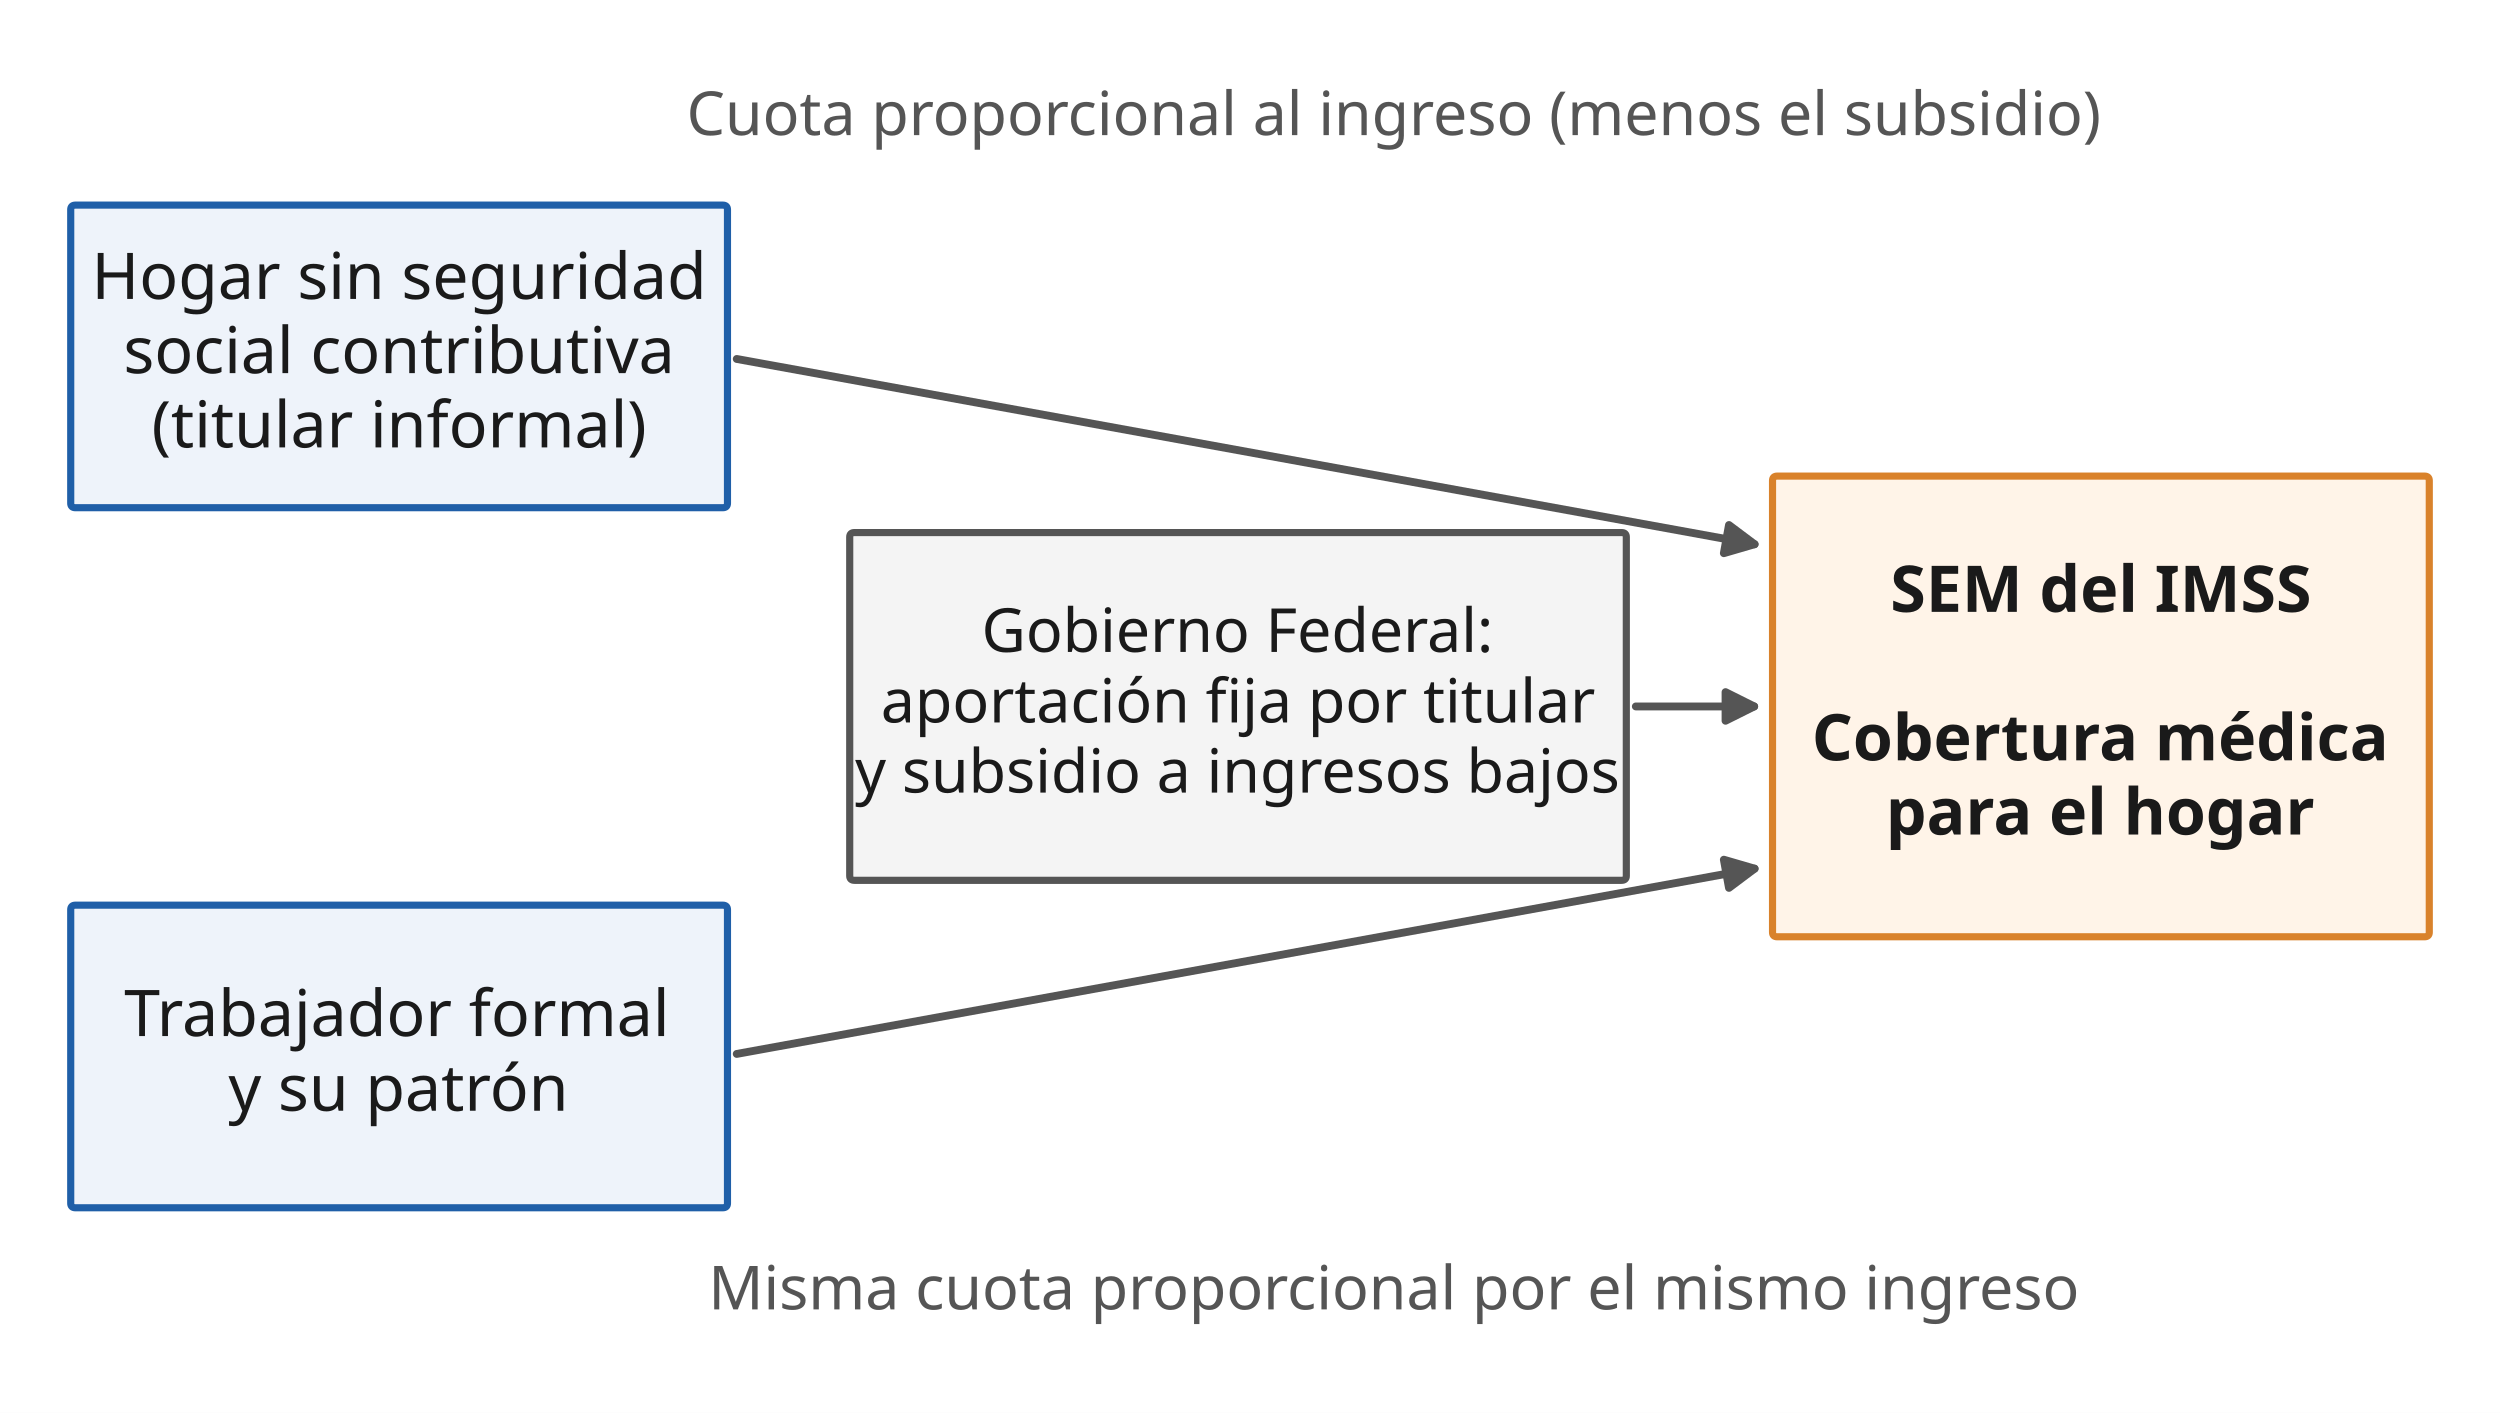
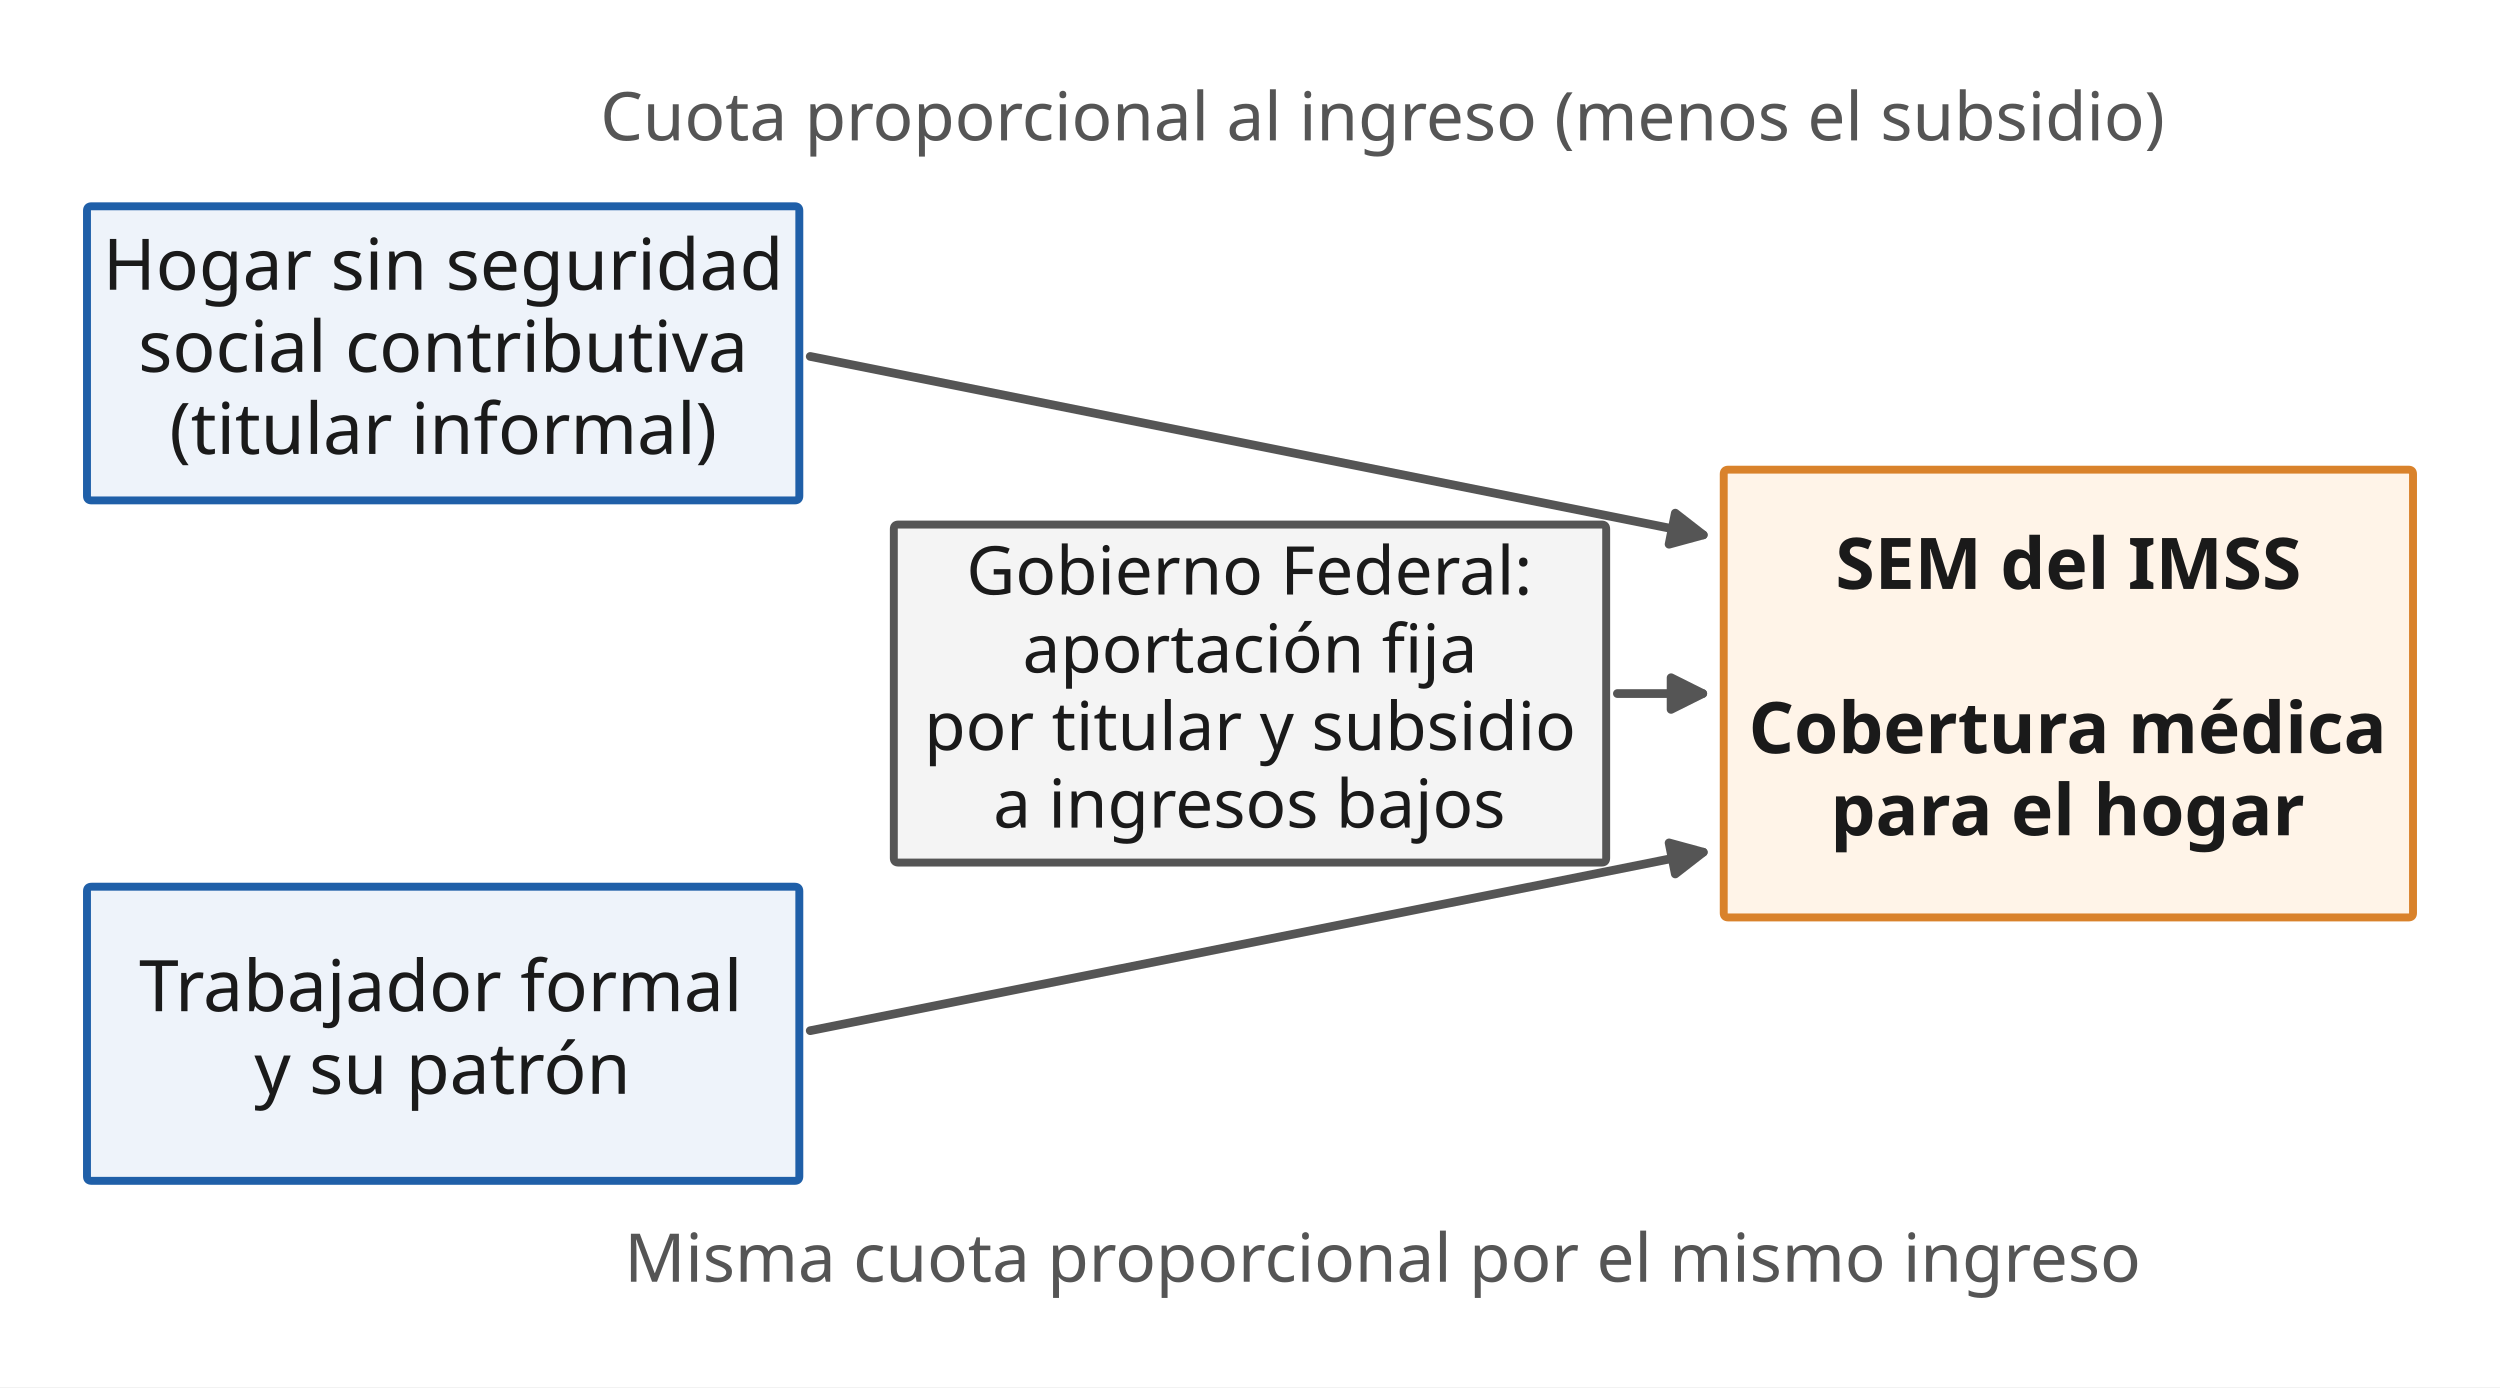
- <svg xmlns="http://www.w3.org/2000/svg" width="349.2pt" height="197.352pt" viewBox="0 0 349.2 197.352" version="1.1">
+ <svg xmlns="http://www.w3.org/2000/svg" width="315.72pt" height="175.176pt" viewBox="0 0 315.72 175.176" version="1.1">
  <defs>
    <style type="text/css">*{stroke-linejoin: round; stroke-linecap: butt}</style>
  </defs>
  <g id="figure_1">
    <g id="patch_1">
-       <path d="M 0 197.352  L 349.2 197.352  L 349.2 0  L 0 0  z " style="fill: #ffffff" />
+       <path d="M 0 175.176  L 315.72 175.176  L 315.72 0  L 0 0  z " style="fill: #ffffff" />
    </g>
    <g id="axes_1">
      <g id="patch_2">
-         <path d="M 10.548 70.918  L 100.944 70.918  Q 101.614 70.918 101.614 70.287  L 101.614 29.28  Q 101.614 28.65 100.944 28.65  L 10.548 28.65  Q 9.878 28.65 9.878 29.28  L 9.878 70.287  Q 9.878 70.918 10.548 70.918  z " clip-path="url(#p736f74a5ef)" style="fill: #eef3fa; stroke: #1f5fa8; stroke-linejoin: miter" />
+         <path d="M 11.567 63.194  L 100.362 63.194  Q 100.944 63.194 100.944 62.64  L 100.944 26.604  Q 100.944 26.05 100.362 26.05  L 11.567 26.05  Q 10.985 26.05 10.985 26.604  L 10.985 62.64  Q 10.985 63.194 11.567 63.194  z " clip-path="url(#p1dcdf7b6d5)" style="fill: #eef3fa; stroke: #1f5fa8; stroke-linejoin: miter" />
      </g>
      <g id="patch_3">
-         <path d="M 10.548 168.702  L 100.944 168.702  Q 101.614 168.702 101.614 168.072  L 101.614 127.065  Q 101.614 126.434 100.944 126.434  L 10.548 126.434  Q 9.878 126.434 9.878 127.065  L 9.878 168.072  Q 9.878 168.702 10.548 168.702  z " clip-path="url(#p736f74a5ef)" style="fill: #eef3fa; stroke: #1f5fa8; stroke-linejoin: miter" />
+         <path d="M 11.567 149.126  L 100.362 149.126  Q 100.944 149.126 100.944 148.572  L 100.944 112.536  Q 100.944 111.982 100.362 111.982  L 11.567 111.982  Q 10.985 111.982 10.985 112.536  L 10.985 148.572  Q 10.985 149.126 11.567 149.126  z " clip-path="url(#p1dcdf7b6d5)" style="fill: #eef3fa; stroke: #1f5fa8; stroke-linejoin: miter" />
      </g>
      <g id="patch_4">
-         <path d="M 119.358 122.964  L 226.494 122.964  Q 227.164 122.964 227.164 122.334  L 227.164 75.018  Q 227.164 74.388 226.494 74.388  L 119.358 74.388  Q 118.688 74.388 118.688 75.018  L 118.688 122.334  Q 118.688 122.964 119.358 122.964  z " clip-path="url(#p736f74a5ef)" style="fill: #f4f4f4; stroke: #555555; stroke-linejoin: miter" />
+         <path d="M 113.463 108.932  L 202.257 108.932  Q 202.84 108.932 202.84 108.378  L 202.84 66.798  Q 202.84 66.244 202.257 66.244  L 113.463 66.244  Q 112.88 66.244 112.88 66.798  L 112.88 108.378  Q 112.88 108.932 113.463 108.932  z " clip-path="url(#p1dcdf7b6d5)" style="fill: #f4f4f4; stroke: #555555; stroke-linejoin: miter" />
      </g>
      <g id="patch_5">
-         <path d="M 248.256 130.85  L 338.652 130.85  Q 339.322 130.85 339.322 130.219  L 339.322 67.133  Q 339.322 66.502 338.652 66.502  L 248.256 66.502  Q 247.586 66.502 247.586 67.133  L 247.586 130.219  Q 247.586 130.85 248.256 130.85  z " clip-path="url(#p736f74a5ef)" style="fill: #fff4e8; stroke: #d9822b; stroke-linejoin: miter" />
+         <path d="M 218.27 115.862  L 304.153 115.862  Q 304.735 115.862 304.735 115.308  L 304.735 59.868  Q 304.735 59.314 304.153 59.314  L 218.27 59.314  Q 217.687 59.314 217.687 59.868  L 217.687 115.308  Q 217.687 115.862 218.27 115.862  z " clip-path="url(#p1dcdf7b6d5)" style="fill: #fff4e8; stroke: #d9822b; stroke-linejoin: miter" />
      </g>
      <g id="patch_6">
-         <path d="M 102.909 50.141  Q 174.6 63.19 245.081 76.018  " clip-path="url(#p736f74a5ef)" style="fill: none; stroke: #555555; stroke-width: 1.1; stroke-linecap: round" />
-         <path d="M 241.504 73.334  L 245.081 76.018  L 240.788 77.269  z " clip-path="url(#p736f74a5ef)" style="fill: #555555; stroke: #555555; stroke-width: 1.1; stroke-linecap: round" />
+         <path d="M 102.323 45.014  Q 159.314 56.403 215.1 67.551  " clip-path="url(#p1dcdf7b6d5)" style="fill: none; stroke: #555555; stroke-width: 1.1; stroke-linecap: round" />
+         <path d="M 211.569 64.806  L 215.1 67.551  L 210.785 68.728  z " clip-path="url(#p1dcdf7b6d5)" style="fill: #555555; stroke: #555555; stroke-width: 1.1; stroke-linecap: round" />
      </g>
      <g id="patch_7">
-         <path d="M 102.909 147.211  Q 174.6 134.162 245.081 121.334  " clip-path="url(#p736f74a5ef)" style="fill: none; stroke: #555555; stroke-width: 1.1; stroke-linecap: round" />
-         <path d="M 240.788 120.083  L 245.081 121.334  L 241.504 124.018  z " clip-path="url(#p736f74a5ef)" style="fill: #555555; stroke: #555555; stroke-width: 1.1; stroke-linecap: round" />
+         <path d="M 102.323 130.162  Q 159.314 118.773 215.1 107.625  " clip-path="url(#p1dcdf7b6d5)" style="fill: none; stroke: #555555; stroke-width: 1.1; stroke-linecap: round" />
+         <path d="M 210.785 106.448  L 215.1 107.625  L 211.569 110.37  z " clip-path="url(#p1dcdf7b6d5)" style="fill: #555555; stroke: #555555; stroke-width: 1.1; stroke-linecap: round" />
      </g>
      <g id="patch_8">
-         <path d="M 228.494 98.676  Q 237.374 98.676 245.024 98.676  " clip-path="url(#p736f74a5ef)" style="fill: none; stroke: #555555; stroke-width: 1.1; stroke-linecap: round" />
-         <path d="M 241.024 96.676  L 245.024 98.676  L 241.024 100.676  z " clip-path="url(#p736f74a5ef)" style="fill: #555555; stroke: #555555; stroke-width: 1.1; stroke-linecap: round" />
+         <path d="M 204.255 87.588  Q 210.261 87.588 215.038 87.588  " clip-path="url(#p1dcdf7b6d5)" style="fill: none; stroke: #555555; stroke-width: 1.1; stroke-linecap: round" />
+         <path d="M 211.038 85.588  L 215.038 87.588  L 211.038 89.588  z " clip-path="url(#p1dcdf7b6d5)" style="fill: #555555; stroke: #555555; stroke-width: 1.1; stroke-linecap: round" />
      </g>
      <g id="text_1">
-         <text style="font-size: 9px; font-family: 'Noto Sans', 'DejaVu Sans'; fill: #1a1a1a" transform="translate(12.78084 41.75565)">Hogar sin seguridad</text>
-         <text style="font-size: 9px; font-family: 'Noto Sans', 'DejaVu Sans'; fill: #1a1a1a" transform="translate(17.24147 52.12365)">social contributiva</text>
-         <text style="font-size: 9px; font-family: 'Noto Sans', 'DejaVu Sans'; fill: #1a1a1a" transform="translate(21.17897 62.49166)">(titular informal)</text>
+         <text style="font-size: 9px; font-family: 'Noto Sans', 'DejaVu Sans'; fill: #1a1a1a" transform="translate(12.99919 36.594)">Hogar sin seguridad</text>
+         <text style="font-size: 9px; font-family: 'Noto Sans', 'DejaVu Sans'; fill: #1a1a1a" transform="translate(17.45982 46.962)">social contributiva</text>
+         <text style="font-size: 9px; font-family: 'Noto Sans', 'DejaVu Sans'; fill: #1a1a1a" transform="translate(21.39732 57.33)">(titular informal)</text>
      </g>
      <g id="text_2">
-         <text style="font-size: 9px; font-family: 'Noto Sans', 'DejaVu Sans'; fill: #1a1a1a" transform="translate(17.34483 144.7148)">Trabajador formal</text>
-         <text style="font-size: 9px; font-family: 'Noto Sans', 'DejaVu Sans'; fill: #1a1a1a" transform="translate(31.8967 155.1469)">y su patrón</text>
+         <text style="font-size: 9px; font-family: 'Noto Sans', 'DejaVu Sans'; fill: #1a1a1a" transform="translate(17.56318 127.7004)">Trabajador formal</text>
+         <text style="font-size: 9px; font-family: 'Noto Sans', 'DejaVu Sans'; fill: #1a1a1a" transform="translate(32.11505 138.1326)">y su patrón</text>
      </g>
      <g id="text_3">
-         <text style="font-size: 8.5px; font-family: 'Noto Sans', 'DejaVu Sans'; fill: #1a1a1a" transform="translate(137.1071 91.06372)">Gobierno Federal:</text>
-         <text style="font-size: 8.5px; font-family: 'Noto Sans', 'DejaVu Sans'; fill: #1a1a1a" transform="translate(123.0297 100.9163)">aportación fija por titular</text>
-         <text style="font-size: 8.5px; font-family: 'Noto Sans', 'DejaVu Sans'; fill: #1a1a1a" transform="translate(119.4311 110.7083)">y subsidio a ingresos bajos</text>
+         <text style="font-size: 8.5px; font-family: 'Noto Sans', 'DejaVu Sans'; fill: #1a1a1a" transform="translate(122.0411 75.07972)">Gobierno Federal:</text>
+         <text style="font-size: 8.5px; font-family: 'Noto Sans', 'DejaVu Sans'; fill: #1a1a1a" transform="translate(129.14 84.93228)">aportación fija</text>
+         <text style="font-size: 8.5px; font-family: 'Noto Sans', 'DejaVu Sans'; fill: #1a1a1a" transform="translate(116.7213 94.72428)">por titular y subsidio</text>
+         <text style="font-size: 8.5px; font-family: 'Noto Sans', 'DejaVu Sans'; fill: #1a1a1a" transform="translate(125.4325 104.5163)">a ingresos bajos</text>
      </g>
      <g id="text_4">
-         <text style="font-weight: 700; font-size: 9px; font-family: 'Noto Sans', 'DejaVu Sans'; fill: #1a1a1a" transform="translate(264.0388 85.464)">SEM del IMSS</text>
-         <text style="font-weight: 700; font-size: 9px; font-family: 'Noto Sans', 'DejaVu Sans'; fill: #1a1a1a" transform="translate(293.454 95.832)" />
-         <text style="font-weight: 700; font-size: 9px; font-family: 'Noto Sans', 'DejaVu Sans'; fill: #1a1a1a" transform="translate(253.0785 106.2)">Cobertura médica</text>
-         <text style="font-weight: 700; font-size: 9px; font-family: 'Noto Sans', 'DejaVu Sans'; fill: #1a1a1a" transform="translate(263.4017 116.568)">para el hogar</text>
+         <text style="font-weight: 700; font-size: 9px; font-family: 'Noto Sans', 'DejaVu Sans'; fill: #1a1a1a" transform="translate(231.7961 74.376)">SEM del IMSS</text>
+         <text style="font-weight: 700; font-size: 9px; font-family: 'Noto Sans', 'DejaVu Sans'; fill: #1a1a1a" transform="translate(261.2113 84.744)" />
+         <text style="font-weight: 700; font-size: 9px; font-family: 'Noto Sans', 'DejaVu Sans'; fill: #1a1a1a" transform="translate(220.8358 95.112)">Cobertura médica</text>
+         <text style="font-weight: 700; font-size: 9px; font-family: 'Noto Sans', 'DejaVu Sans'; fill: #1a1a1a" transform="translate(231.159 105.48)">para el hogar</text>
      </g>
      <g id="text_5">
-         <text style="font-size: 8.5px; font-family: 'Noto Sans', 'DejaVu Sans'; text-anchor: middle; fill: #555555" x="194.688" y="18.873" transform="rotate(-0 194.688 18.87303)">Cuota proporcional al ingreso (menos el subsidio)</text>
+         <text style="font-size: 8.5px; font-family: 'Noto Sans', 'DejaVu Sans'; text-anchor: middle; fill: #555555" x="174.6" y="17.726" transform="rotate(-0 174.6 17.726)">Cuota proporcional al ingreso (menos el subsidio)</text>
      </g>
      <g id="text_6">
-         <text style="font-size: 8.5px; font-family: 'Noto Sans', 'DejaVu Sans'; text-anchor: middle; fill: #555555" x="194.688" y="182.899" transform="rotate(-0 194.688 182.899)">Misma cuota proporcional por el mismo ingreso</text>
+         <text style="font-size: 8.5px; font-family: 'Noto Sans', 'DejaVu Sans'; text-anchor: middle; fill: #555555" x="174.6" y="161.87" transform="rotate(-0 174.6 161.87)">Misma cuota proporcional por el mismo ingreso</text>
      </g>
    </g>
  </g>
  <defs>
-     <clipPath id="p736f74a5ef">
-       <rect x="7.2" y="7.2" width="334.8" height="182.952" />
+     <clipPath id="p1dcdf7b6d5">
+       <rect x="7.2" y="7.2" width="301.32" height="160.776" />
    </clipPath>
  </defs>
</svg>
